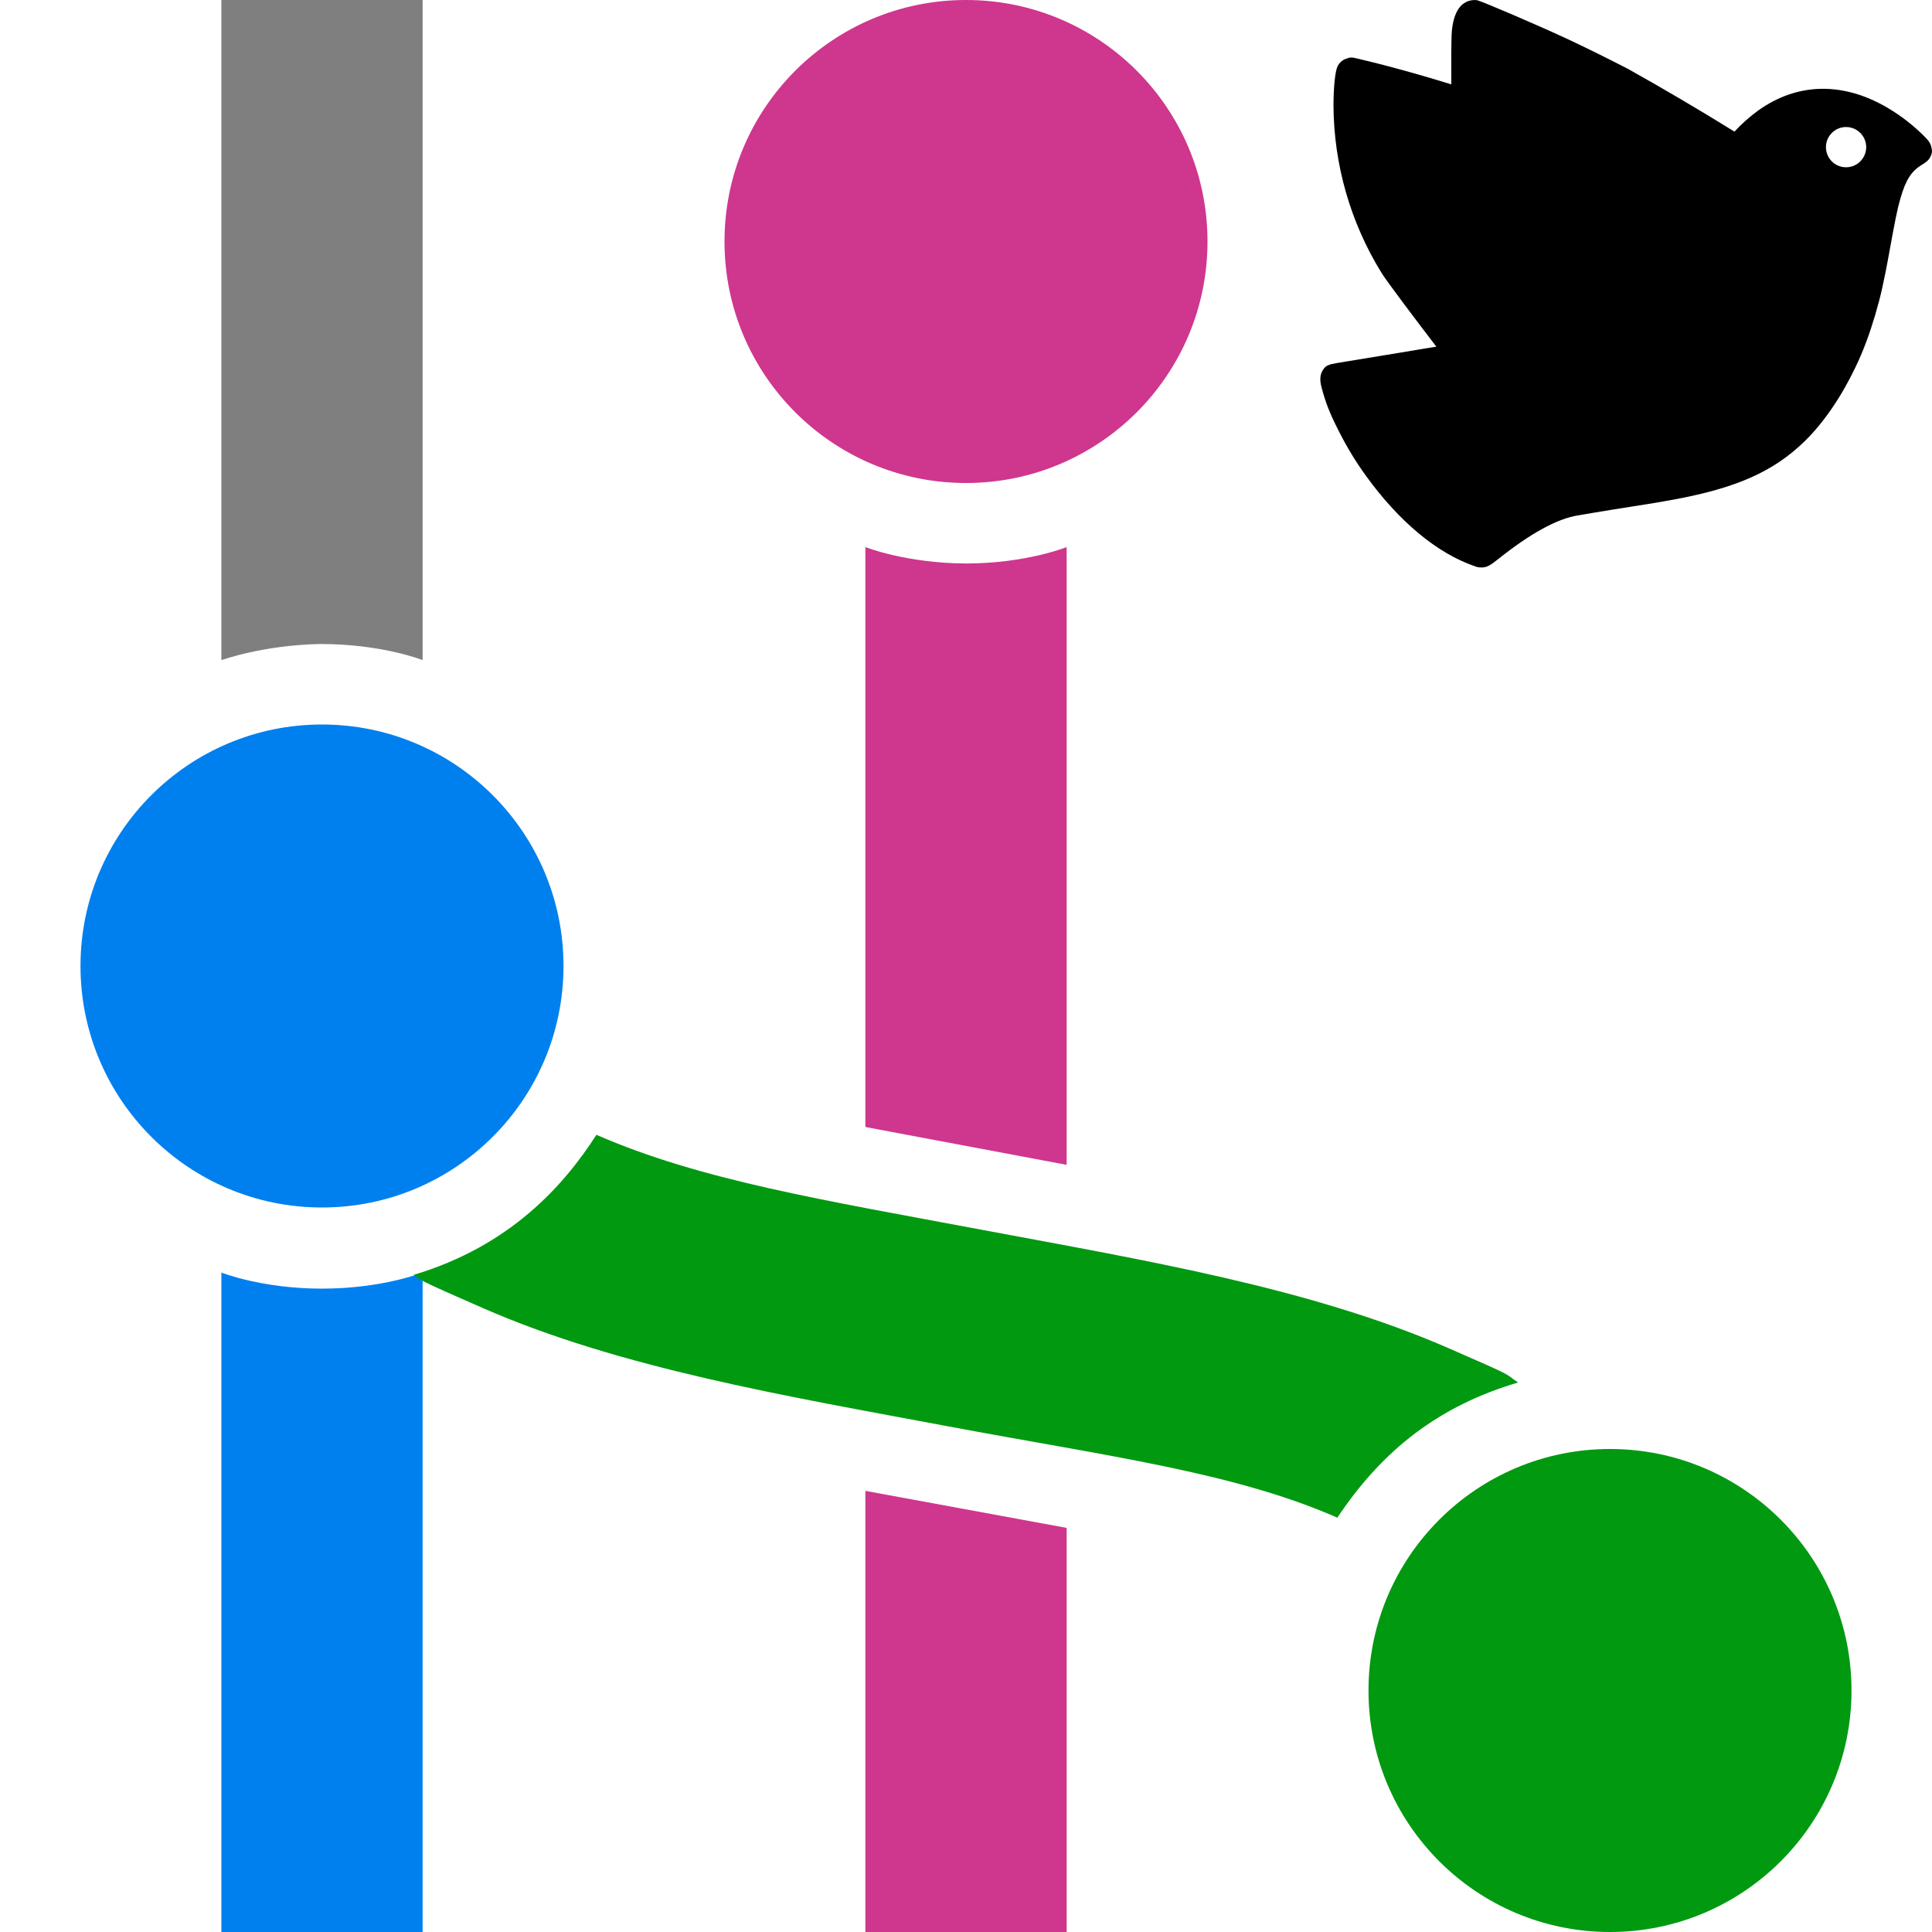
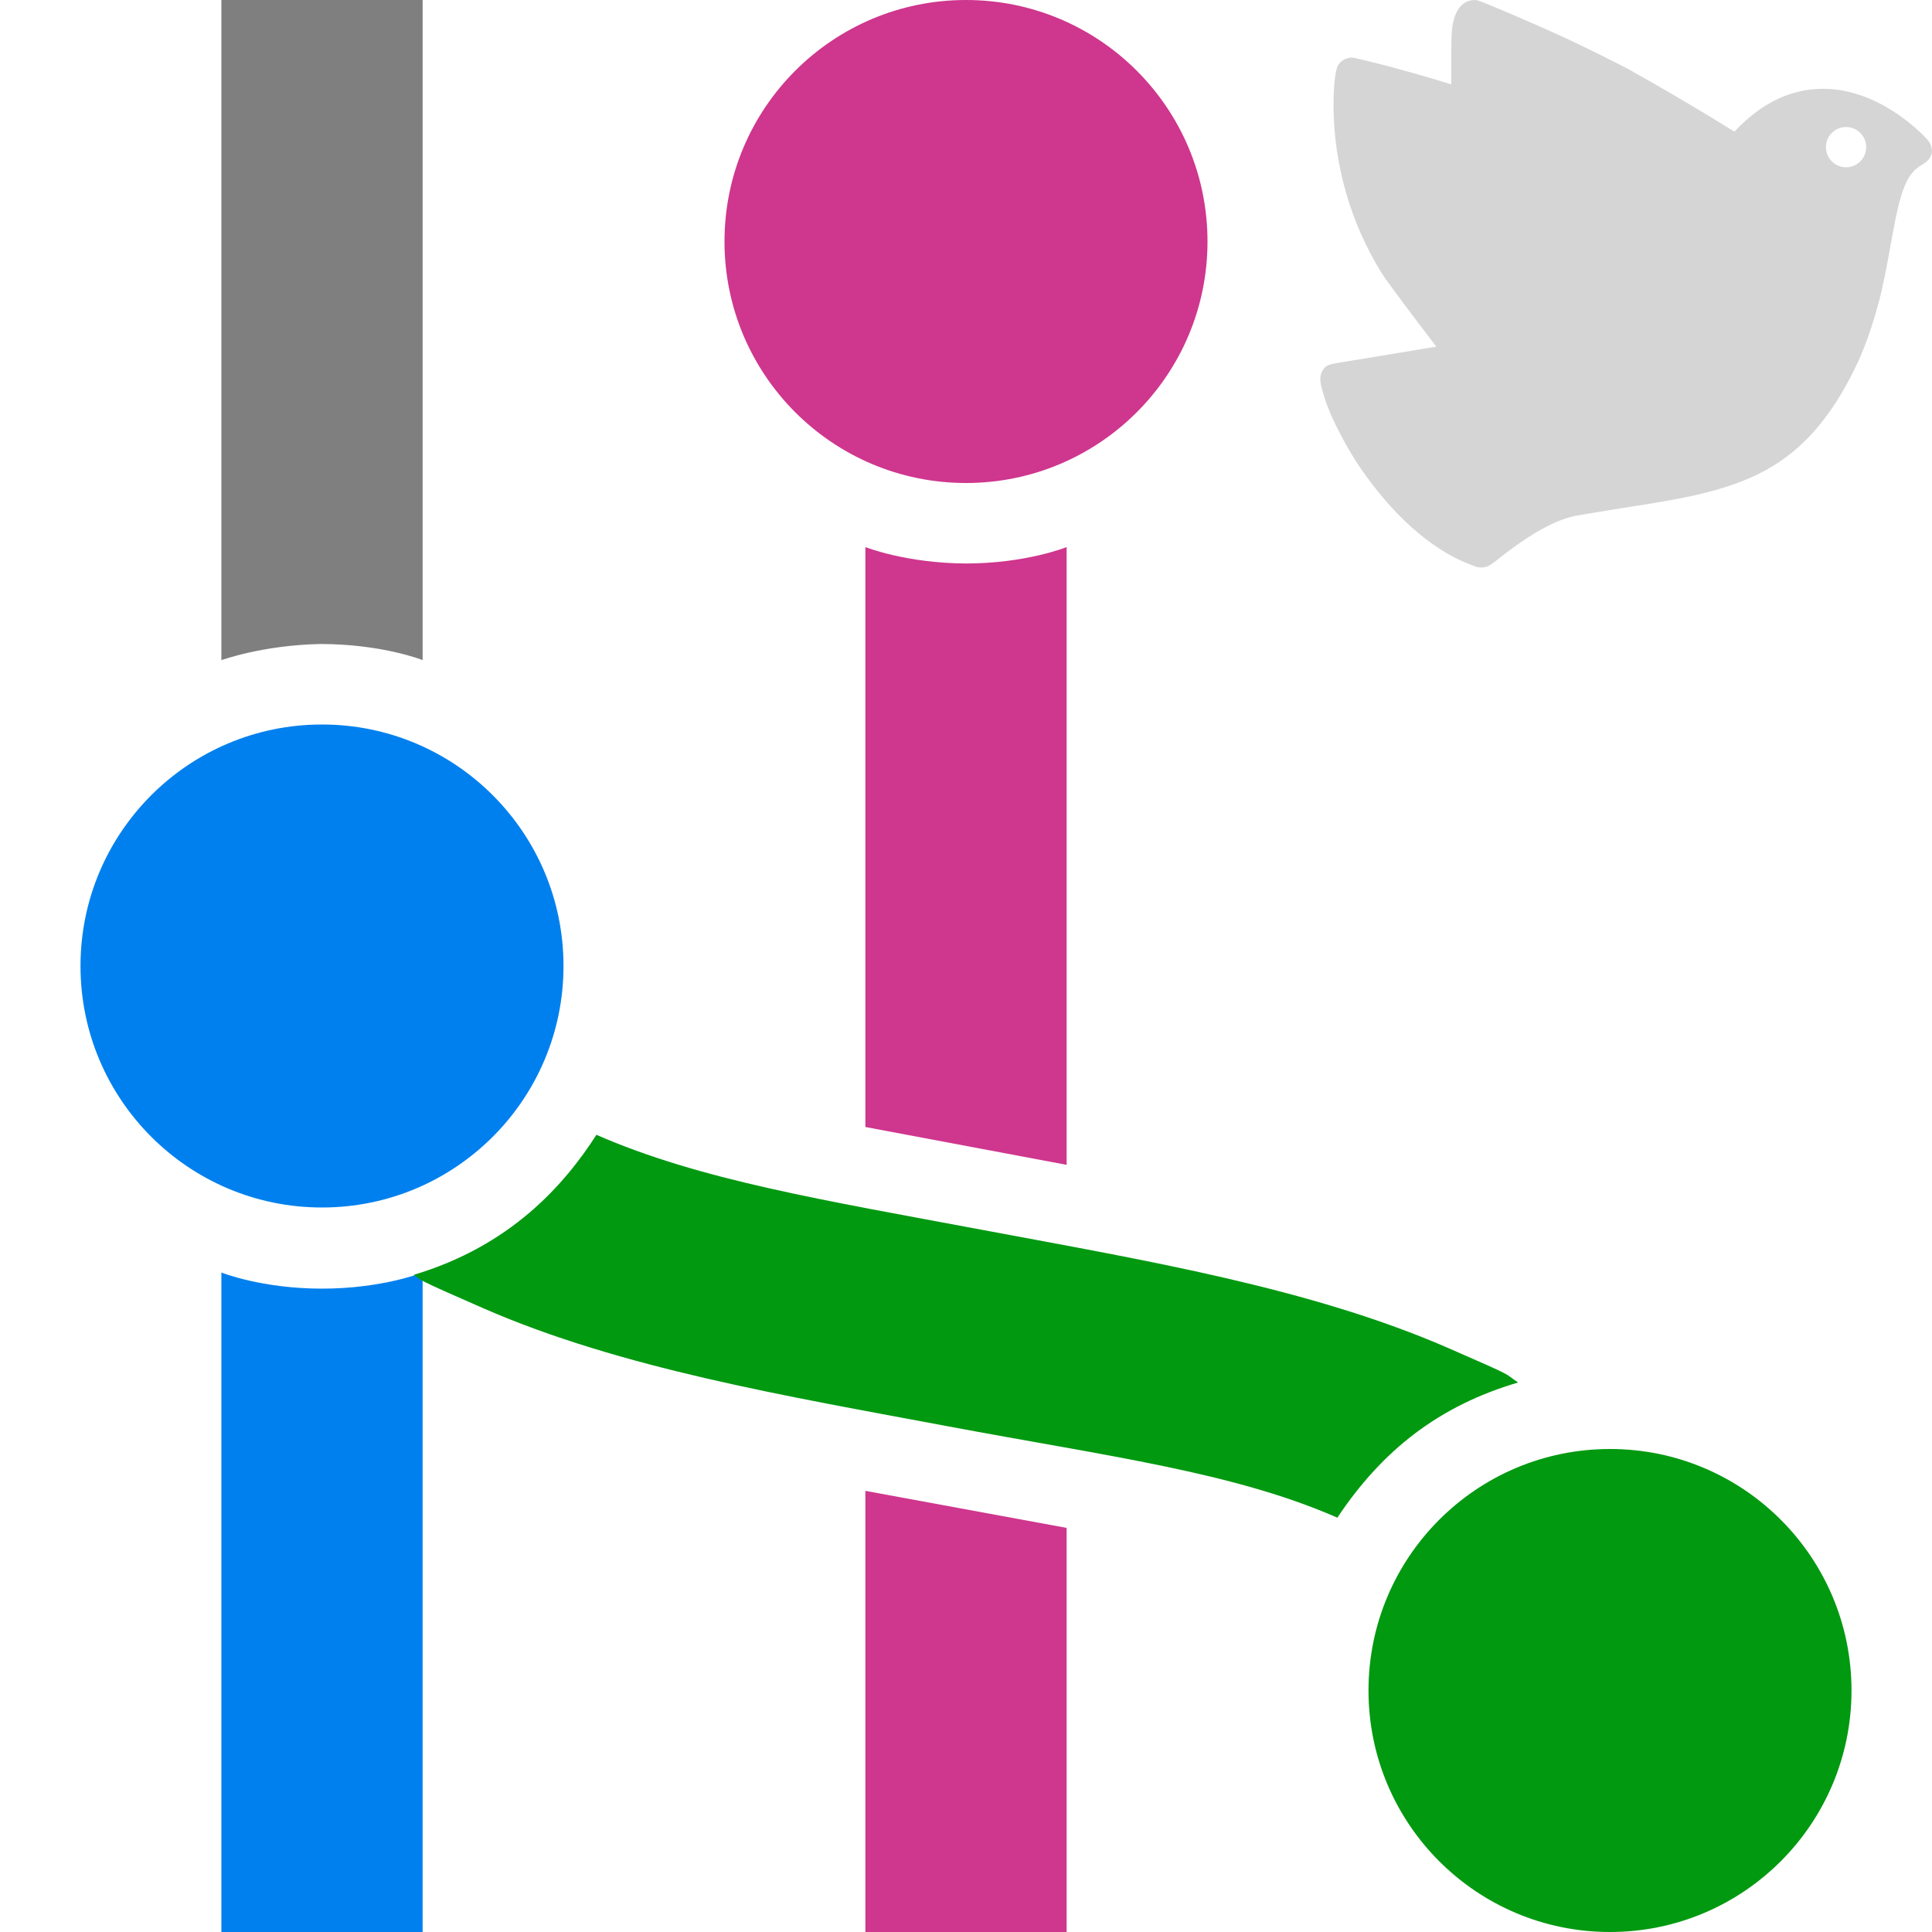
<svg xmlns="http://www.w3.org/2000/svg" version="1.1" viewBox="0 0 48 48" id="svg7" xml:space="preserve">
  <g id="g13">
    <g id="g10" transform="scale(2)" fill="#7f7f7f" fill-opacity="1" stroke="none" stroke-width=".2" stroke-linecap="butt" stroke-linejoin="round" stroke-dasharray="none" stroke-opacity="1" paint-order="stroke markers fill">
      <path d="M2.75 0h2.5v8.2S4.75 8 3.978 8c-.728.015-1.228.203-1.228.2z" id="path4" fill="#7f7f7f" fill-opacity="1" stroke="none" stroke-width=".2" stroke-linecap="butt" stroke-linejoin="round" stroke-dasharray="none" stroke-opacity="1" paint-order="stroke markers fill" />
    </g>
    <g id="g9" transform="scale(2)" fill="#0080ee" fill-opacity="1" stroke="none" stroke-width=".2" stroke-linecap="butt" stroke-linejoin="round" stroke-dasharray="none" stroke-opacity="1" paint-order="stroke markers fill">
      <path d="M2.75 15.808s.5.2 1.25.2 1.25-.2 1.25-.2V24h-2.5z" id="path1" />
      <circle cx="4" cy="12" r="3" id="circle5" />
    </g>
    <g id="g8" transform="scale(2)" fill="#cf368d" fill-opacity="1" stroke="none" stroke-width=".2" stroke-linecap="butt" stroke-linejoin="round" stroke-dasharray="none" stroke-opacity="1" paint-order="stroke markers fill">
      <path d="M10.75 6.796s.5.2 1.25.204c.75-.001 1.25-.204 1.25-.204v7.674l-2.5-.47z" id="path2" />
      <path d="M10.75 18.52l2.5.46V24h-2.5z" id="path3" />
      <circle cx="12" cy="3" r="3" id="circle6" />
    </g>
    <g id="g7" transform="scale(2)" fill="#009910" fill-opacity="1" stroke="none" stroke-width=".2" stroke-linecap="butt" stroke-linejoin="round" stroke-dasharray="none" stroke-opacity="1" paint-order="stroke markers fill">
      <path d="M5.14 15.836c.095.07.003.04.86.414 1.714.75 3.781 1.094 5.781 1.469 2 .375 3.546.57 4.832 1.134.56-.84 1.264-1.39 2.245-1.679-.19-.128-.001-.05-.858-.424-1.714-.75-3.781-1.094-5.781-1.469-2-.375-3.523-.621-4.81-1.184-.406.632-1.073 1.382-2.268 1.739z" id="path5" />
      <circle cx="20" cy="21" r="3" id="circle7" />
    </g>
-     <path id="bird" d="M36.648 0v.002a.47.47 0 00-.214.043c-.162.079-.322.27-.364.738-.016.184-.016.892-.013 1.313a37.867 37.867 0 00-1.362-.395l-.299-.08a32.265 32.265 0 00-.654-.162c-.164-.039-.182-.039-.287-.004a.374.374 0 00-.225.195c-.06.13-.099.518-.1.979a8 8 0 001.192 4.148c.129.21.885 1.212 1.364 1.836-.099.016-.177.03-.217.035l-.274.045-.388.065c-.388.063-1.359.222-1.582.26-.203.034-.276.063-.334.14-.096.125-.112.265-.055.477.104.385.2.63.424 1.072.21.415.426.769.687 1.129.818 1.127 1.759 1.909 2.684 2.228a.43.43 0 00.201.034c.113-.007.184-.044.387-.205.801-.64 1.469-1.006 1.984-1.088l.383-.065c.322-.054.732-.12.928-.15.503-.078.715-.113 1.058-.176 1.568-.289 2.485-.695 3.26-1.447.468-.455.908-1.096 1.26-1.83.109-.227.18-.393.28-.658.149-.399.303-.92.39-1.319.077-.354.103-.486.142-.701.187-1.033.232-1.252.31-1.525.136-.47.272-.683.544-.846.135-.081.192-.143.226-.252.02-.06.02-.083.006-.15-.022-.12-.055-.175-.207-.325a4.573 4.573 0 00-.869-.672c-1.112-.662-2.253-.642-3.227.053a3.997 3.997 0 00-.595.528 67.467 67.467 0 00-2.65-1.561 46.633 46.633 0 00-1.403-.695l-.168-.078c-.63-.294-2.01-.886-2.158-.926a.303.303 0 00-.065-.01zm9.217 3.156a.5.5 0 01.5.5.5.5 0 01-.5.5.5.5 0 01-.5-.5.5.5 0 01.5-.5z" stroke-width=".013" />
+     <path id="bird" fill="#d5d5d5" d="M36.648 0v.002a.47.47 0 00-.214.043c-.162.079-.322.27-.364.738-.016.184-.016.892-.013 1.313a37.867 37.867 0 00-1.362-.395l-.299-.08a32.265 32.265 0 00-.654-.162c-.164-.039-.182-.039-.287-.004a.374.374 0 00-.225.195c-.06.13-.099.518-.1.979a8 8 0 001.192 4.148c.129.21.885 1.212 1.364 1.836-.099.016-.177.03-.217.035l-.274.045-.388.065c-.388.063-1.359.222-1.582.26-.203.034-.276.063-.334.14-.096.125-.112.265-.055.477.104.385.2.63.424 1.072.21.415.426.769.687 1.129.818 1.127 1.759 1.909 2.684 2.228a.43.43 0 00.201.034c.113-.007.184-.044.387-.205.801-.64 1.469-1.006 1.984-1.088l.383-.065c.322-.054.732-.12.928-.15.503-.078.715-.113 1.058-.176 1.568-.289 2.485-.695 3.26-1.447.468-.455.908-1.096 1.26-1.83.109-.227.18-.393.28-.658.149-.399.303-.92.39-1.319.077-.354.103-.486.142-.701.187-1.033.232-1.252.31-1.525.136-.47.272-.683.544-.846.135-.081.192-.143.226-.252.02-.06.02-.083.006-.15-.022-.12-.055-.175-.207-.325a4.573 4.573 0 00-.869-.672c-1.112-.662-2.253-.642-3.227.053a3.997 3.997 0 00-.595.528 67.467 67.467 0 00-2.65-1.561 46.633 46.633 0 00-1.403-.695l-.168-.078c-.63-.294-2.01-.886-2.158-.926a.303.303 0 00-.065-.01zm9.217 3.156a.5.5 0 01.5.5.5.5 0 01-.5.5.5.5 0 01-.5-.5.5.5 0 01.5-.5z" stroke-width=".013" />
  </g>
</svg>
